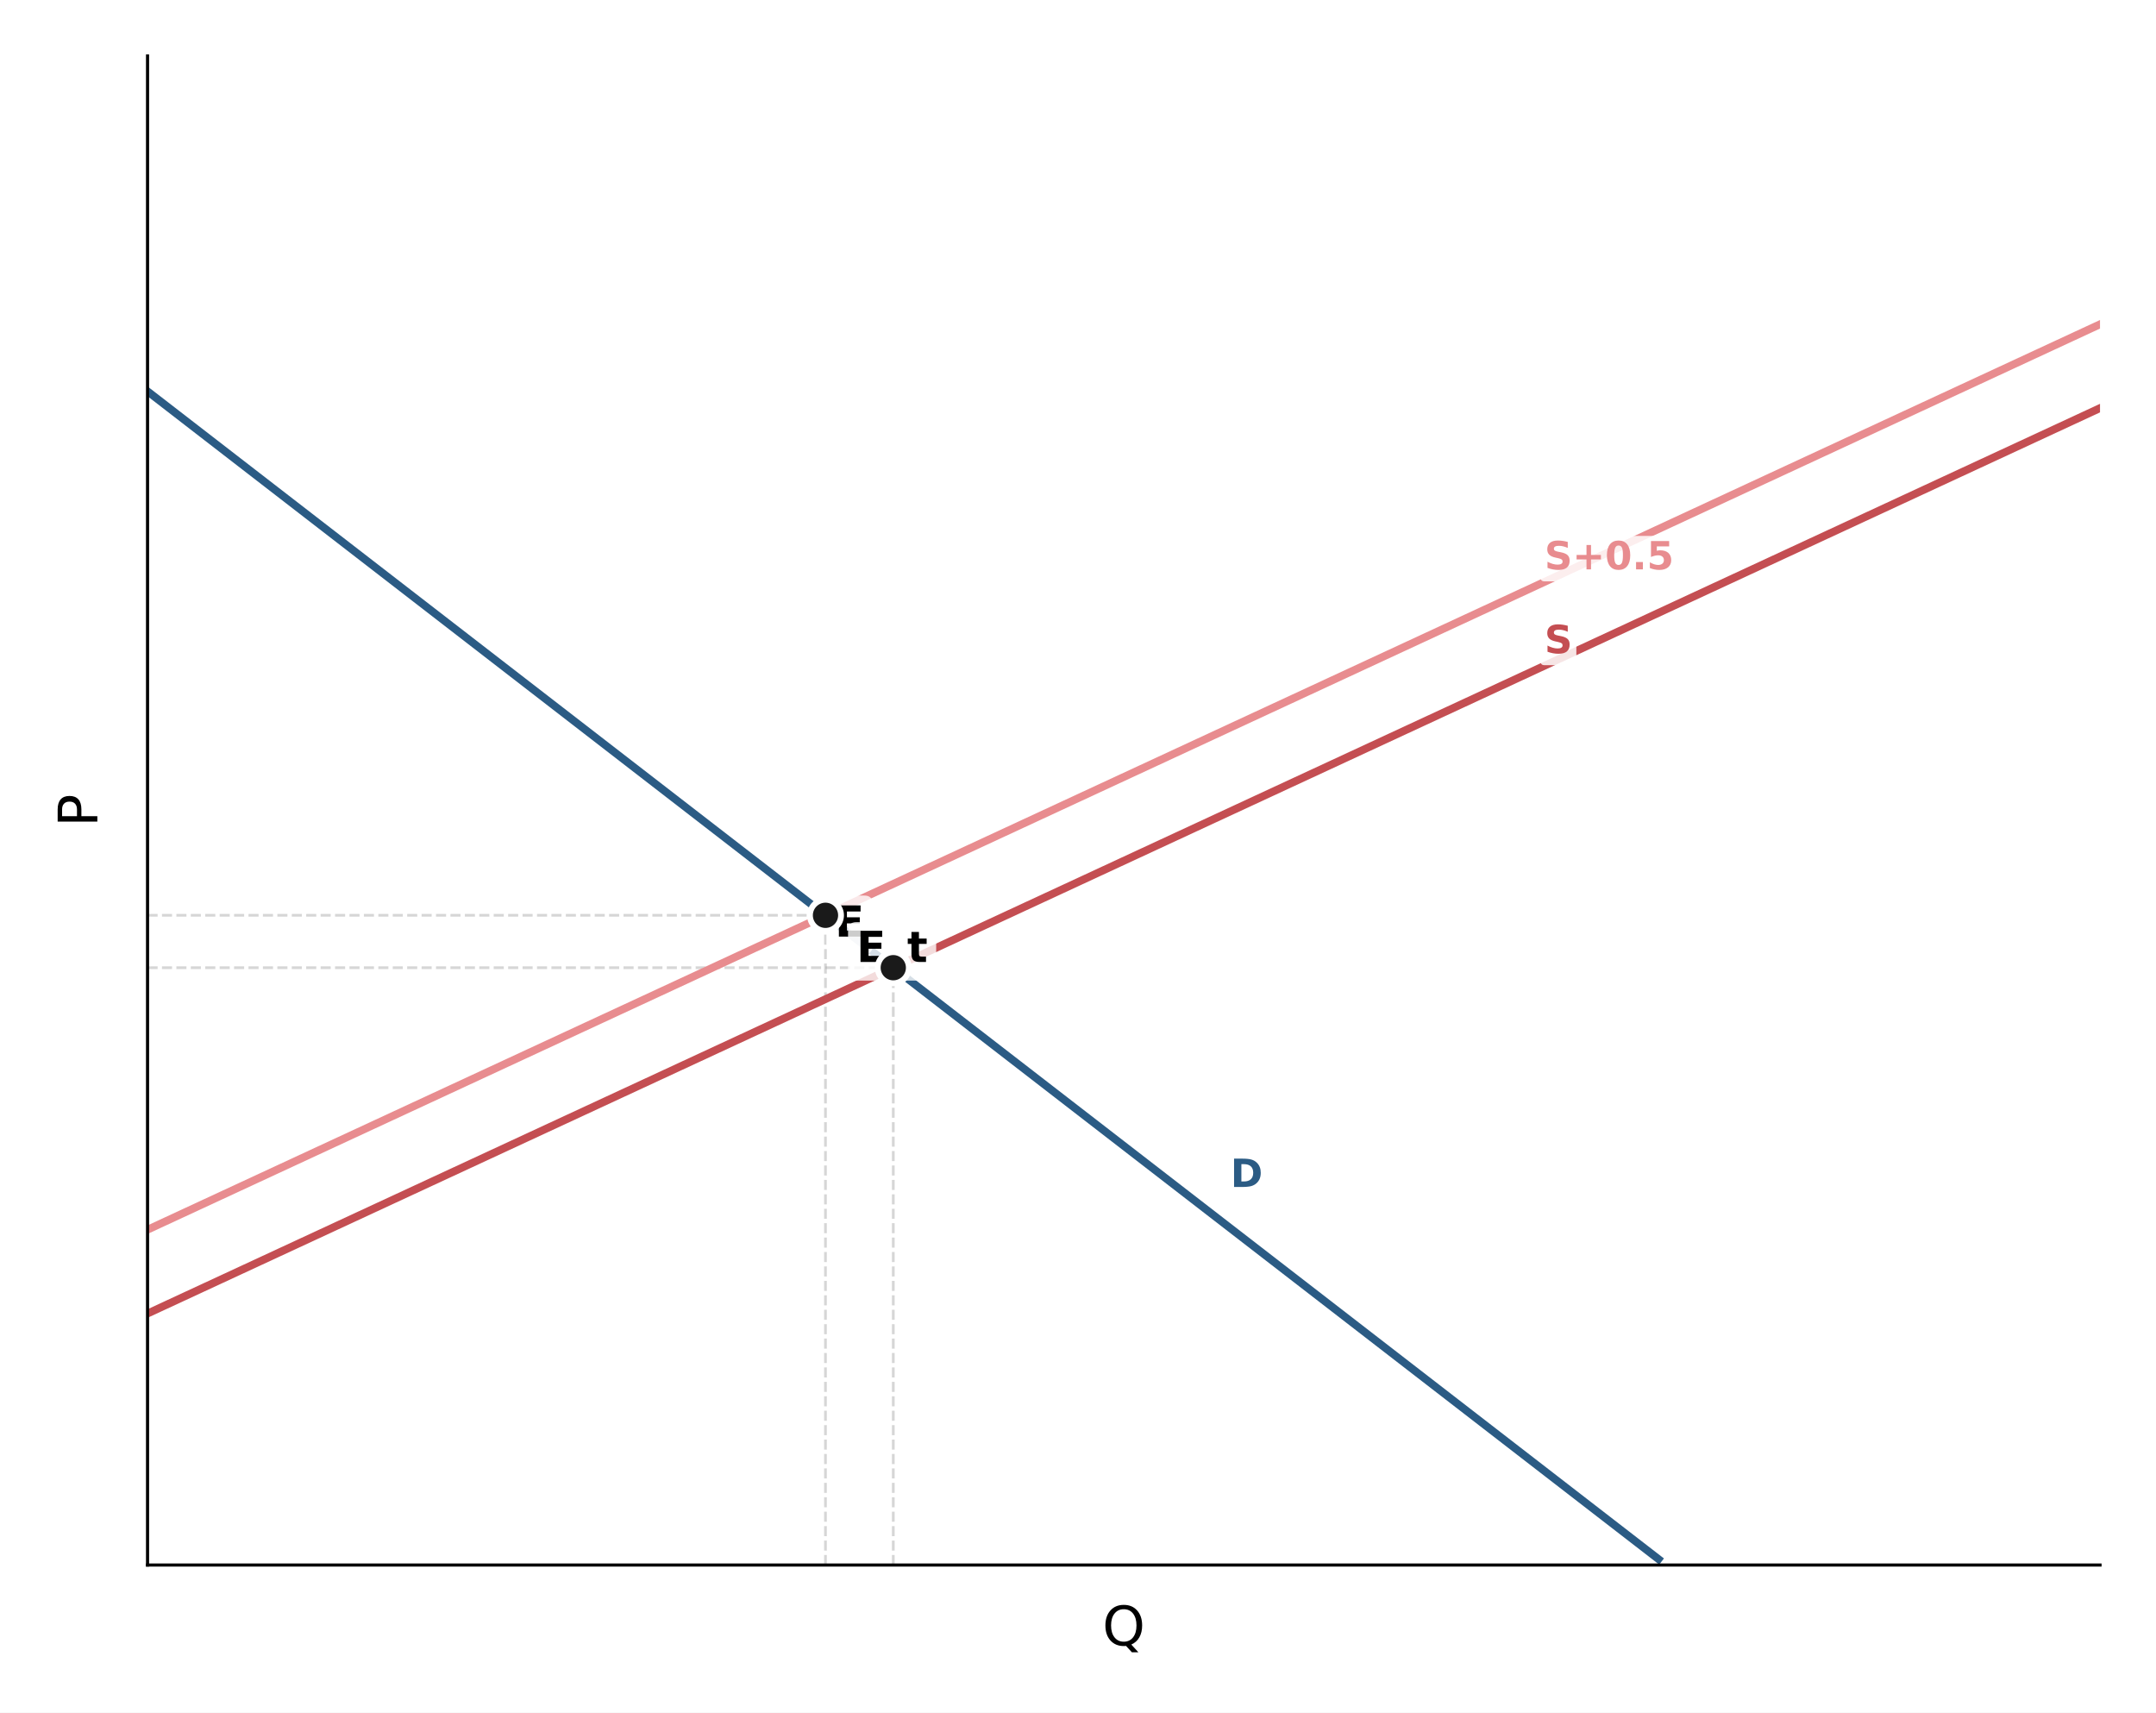
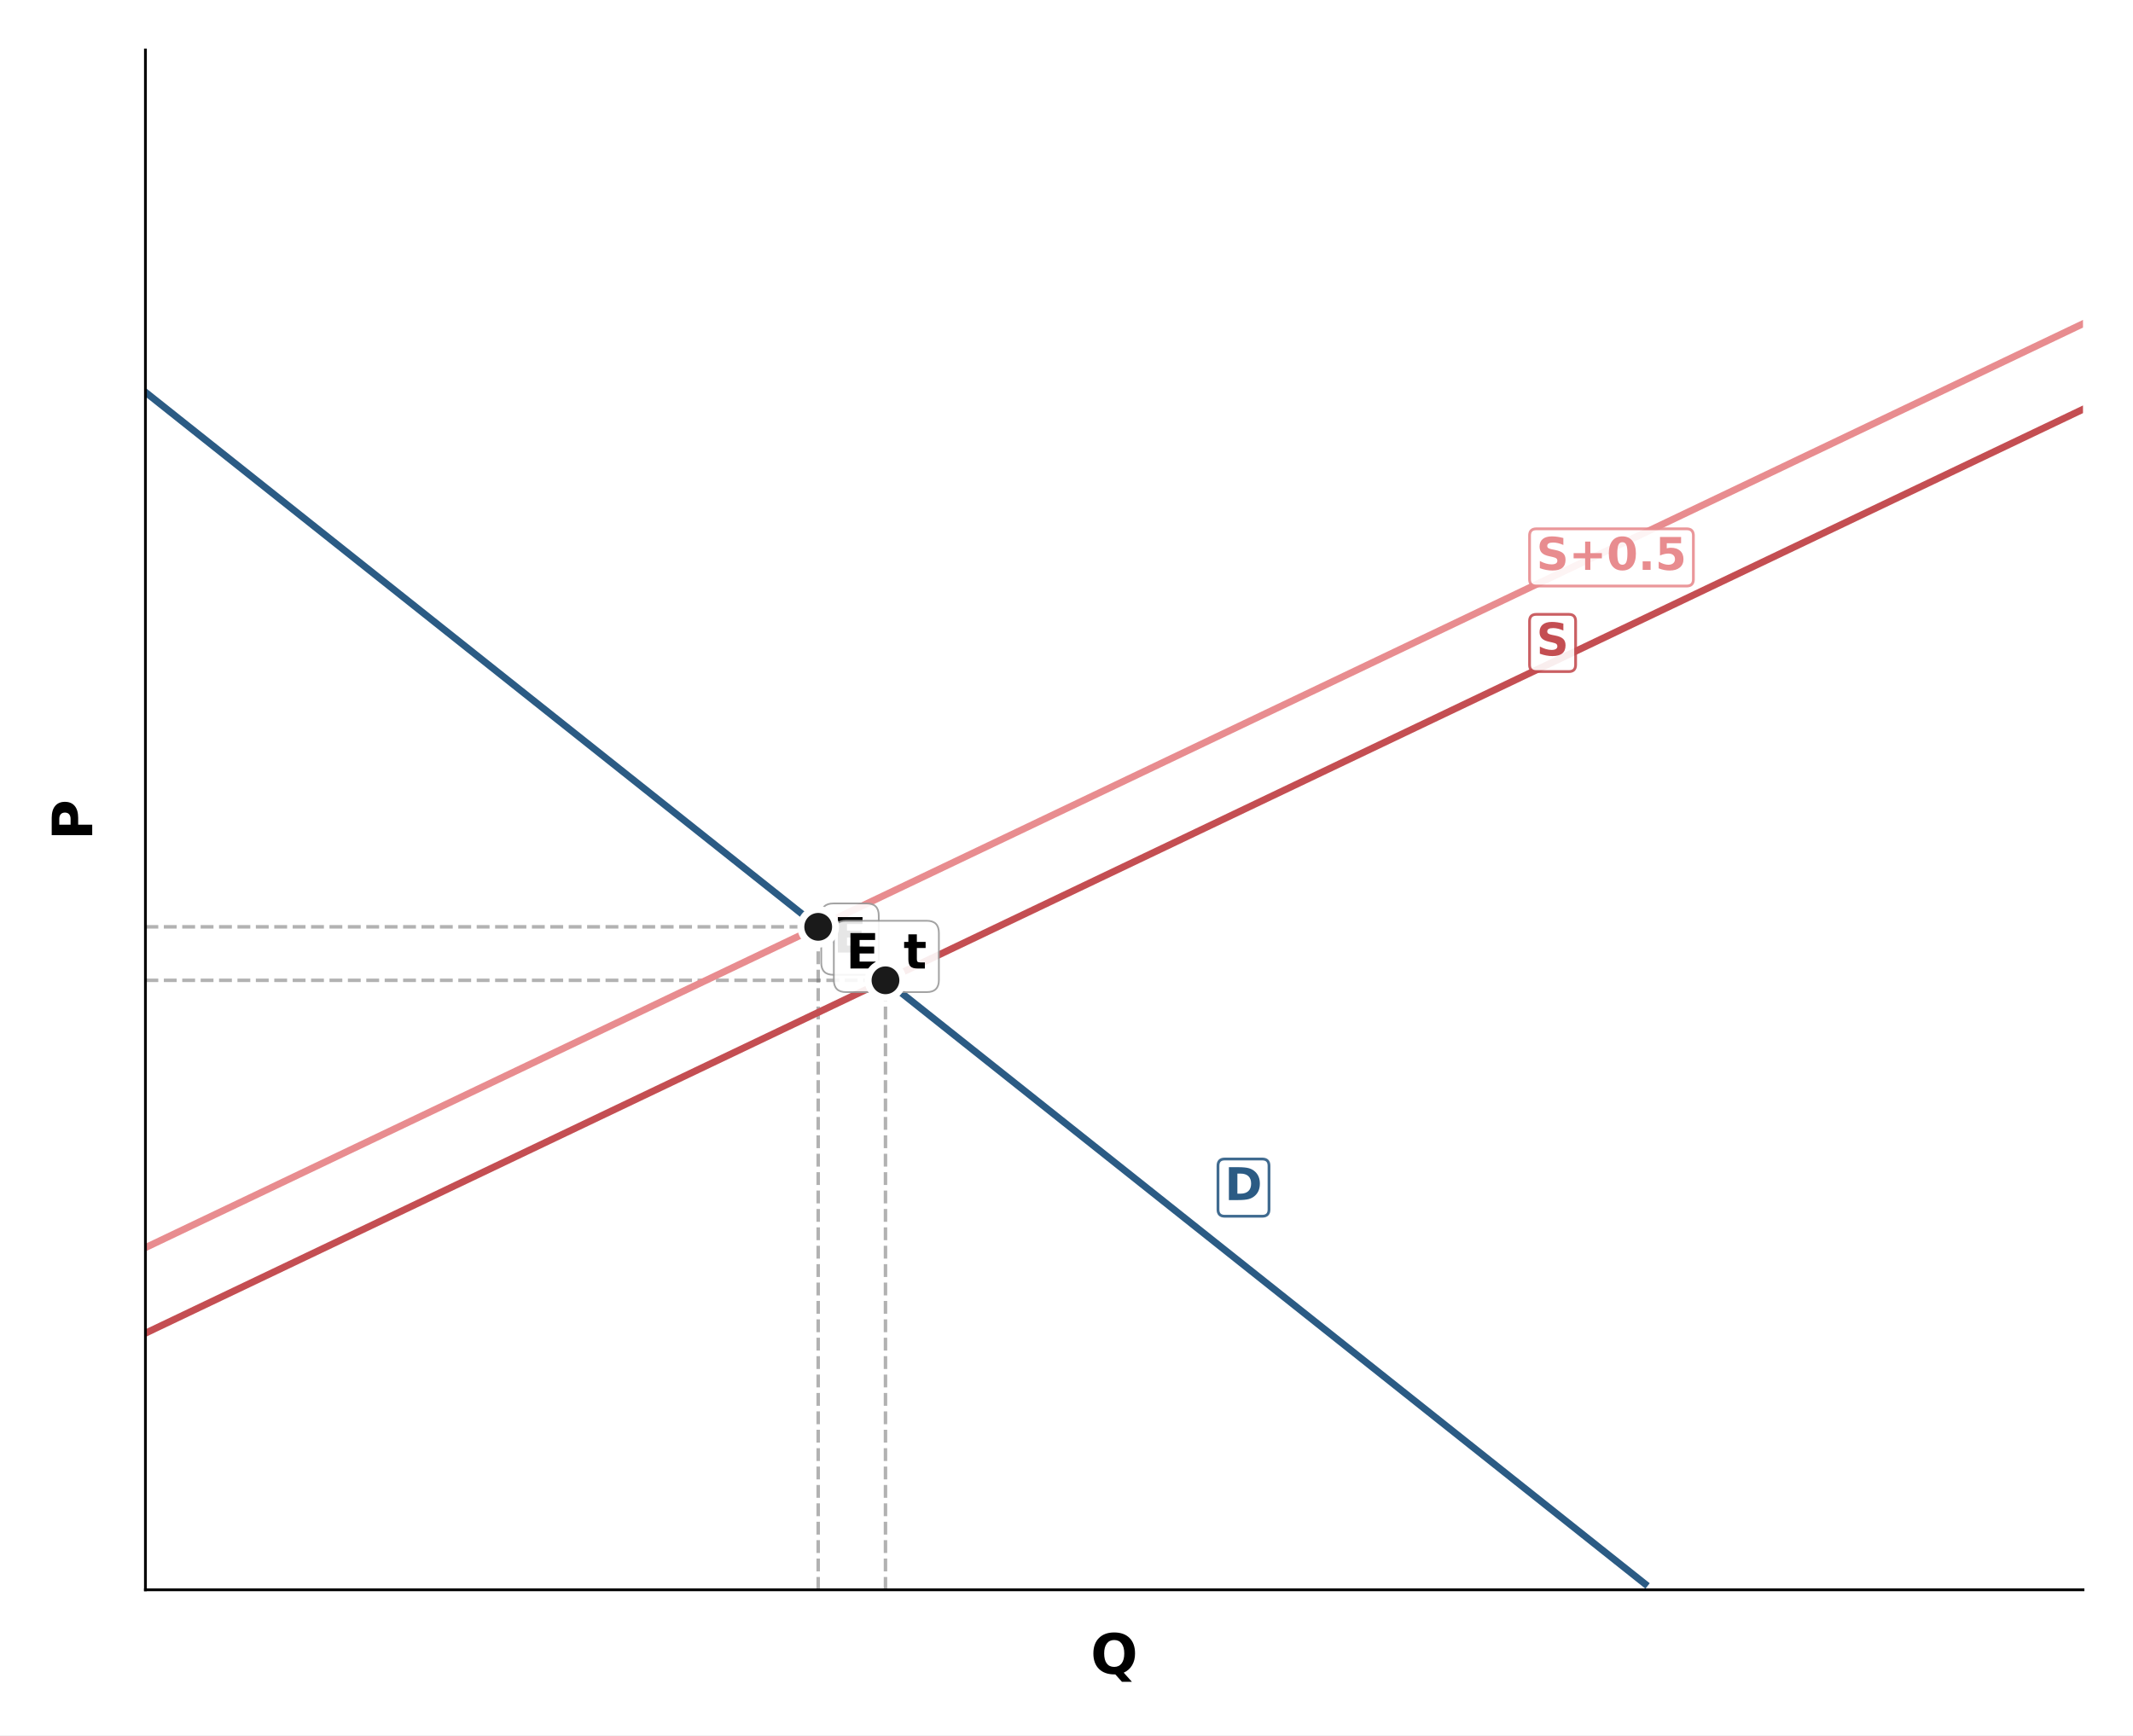
- <svg xmlns="http://www.w3.org/2000/svg" xmlns:xlink="http://www.w3.org/1999/xlink" width="554.549pt" height="440.429pt" viewBox="0 0 554.549 440.429" version="1.1">
+ <svg xmlns="http://www.w3.org/2000/svg" xmlns:xlink="http://www.w3.org/1999/xlink" width="614.285pt" height="499.805pt" viewBox="0 0 614.285 499.805" version="1.1">
  <defs>
    <style type="text/css">*{stroke-linejoin: round; stroke-linecap: butt}</style>
  </defs>
  <g id="figure_1">
    <g id="patch_1">
-       <path d="M 0 440.429  L 554.549 440.429  L 554.549 0  L 0 0  z " style="fill: #ffffff" />
+       <path d="M 0 499.805  L 614.285 499.805  L 614.285 0  L 0 0  z " style="fill: #ffffff" />
    </g>
    <g id="axes_1">
      <g id="patch_2">
-         <path d="M 37.949 402.48  L 540.149 402.48  L 540.149 14.4  L 37.949 14.4  z " style="fill: #ffffff" />
+         <path d="M 41.885 457.92  L 599.885 457.92  L 599.885 14.4  L 41.885 14.4  z " style="fill: #ffffff" />
      </g>
      <g id="line2d_1">
-         <path d="M 229.762 402.48  L 229.762 248.865  " clip-path="url(#pb676e694bd)" style="fill: none; stroke-dasharray: 2.59,1.12; stroke-dashoffset: 0; stroke: #999999; stroke-opacity: 0.4; stroke-width: 0.7" />
+         <path d="M 255.01 457.92  L 255.01 282.36  " clip-path="url(#p69f4cf7c60)" style="fill: none; stroke-dasharray: 3.7,1.6; stroke-dashoffset: 0; stroke: #666666; stroke-opacity: 0.5" />
      </g>
      <g id="line2d_2">
-         <path d="M 37.949 248.865  L 229.762 248.865  " clip-path="url(#pb676e694bd)" style="fill: none; stroke-dasharray: 2.59,1.12; stroke-dashoffset: 0; stroke: #999999; stroke-opacity: 0.4; stroke-width: 0.7" />
+         <path d="M 41.885 282.36  L 255.01 282.36  " clip-path="url(#p69f4cf7c60)" style="fill: none; stroke-dasharray: 3.7,1.6; stroke-dashoffset: 0; stroke: #666666; stroke-opacity: 0.5" />
      </g>
      <g id="line2d_3">
-         <path d="M 212.324 402.48  L 212.324 235.39  " clip-path="url(#pb676e694bd)" style="fill: none; stroke-dasharray: 2.59,1.12; stroke-dashoffset: 0; stroke: #999999; stroke-opacity: 0.4; stroke-width: 0.7" />
+         <path d="M 235.635 457.92  L 235.635 266.96  " clip-path="url(#p69f4cf7c60)" style="fill: none; stroke-dasharray: 3.7,1.6; stroke-dashoffset: 0; stroke: #666666; stroke-opacity: 0.5" />
      </g>
      <g id="line2d_4">
-         <path d="M 37.949 235.39  L 212.324 235.39  " clip-path="url(#pb676e694bd)" style="fill: none; stroke-dasharray: 2.59,1.12; stroke-dashoffset: 0; stroke: #999999; stroke-opacity: 0.4; stroke-width: 0.7" />
+         <path d="M 41.885 266.96  L 235.635 266.96  " clip-path="url(#p69f4cf7c60)" style="fill: none; stroke-dasharray: 3.7,1.6; stroke-dashoffset: 0; stroke: #666666; stroke-opacity: 0.5" />
      </g>
      <g id="matplotlib.axis_1">
        <g id="xtick_1" />
        <g id="xtick_2" />
        <g id="xtick_3" />
        <g id="xtick_4" />
        <g id="xtick_5" />
        <g id="xtick_6" />
        <g id="xtick_7" />
        <g id="xtick_8" />
        <g id="xtick_9" />
        <g id="xtick_10" />
        <g id="text_1">
-           <g transform="translate(283.5391 423.1178) scale(0.14 -0.14)">
+           <g transform="translate(314.0838 482.0775) scale(0.16 -0.16)">
            <defs>
-               <path id="DejaVuSans-51" d="M 2522 4238  Q 1834 4238 1429 3725  Q 1025 3213 1025 2328  Q 1025 1447 1429 934  Q 1834 422 2522 422  Q 3209 422 3611 934  Q 4013 1447 4013 2328  Q 4013 3213 3611 3725  Q 3209 4238 2522 4238  z M 3406 84  L 4238 -825  L 3475 -825  L 2784 -78  Q 2681 -84 2626 -87  Q 2572 -91 2522 -91  Q 1538 -91 948 567  Q 359 1225 359 2328  Q 359 3434 948 4092  Q 1538 4750 2522 4750  Q 3503 4750 4090 4092  Q 4678 3434 4678 2328  Q 4678 1516 4351 937  Q 4025 359 3406 84  z " transform="scale(0.015625)" />
+               <path id="DejaVuSans-Bold-51" d="M 2847 -84  L 2753 -84  Q 1600 -84 959 553  Q 319 1191 319 2328  Q 319 3463 958 4106  Q 1597 4750 2719 4750  Q 3853 4750 4486 4112  Q 5119 3475 5119 2328  Q 5119 1541 4783 972  Q 4447 403 3816 116  L 4756 -934  L 3609 -934  L 2847 -84  z M 2719 3878  Q 2169 3878 1866 3472  Q 1563 3066 1563 2328  Q 1563 1578 1859 1179  Q 2156 781 2719 781  Q 3272 781 3575 1187  Q 3878 1594 3878 2328  Q 3878 3066 3575 3472  Q 3272 3878 2719 3878  z " transform="scale(0.015625)" />
            </defs>
-             <use xlink:href="#DejaVuSans-51" />
+             <use xlink:href="#DejaVuSans-Bold-51" />
          </g>
        </g>
      </g>
      <g id="matplotlib.axis_2">
        <g id="ytick_1" />
        <g id="ytick_2" />
        <g id="ytick_3" />
        <g id="ytick_4" />
        <g id="ytick_5" />
        <g id="ytick_6" />
        <g id="ytick_7" />
        <g id="ytick_8" />
        <g id="ytick_9" />
        <g id="ytick_10" />
        <g id="text_2">
-           <g transform="translate(25.03781 212.6608) rotate(-90) scale(0.14 -0.14)">
+           <g transform="translate(26.5575 242.0238) rotate(-90) scale(0.16 -0.16)">
            <defs>
-               <path id="DejaVuSans-50" d="M 1259 4147  L 1259 2394  L 2053 2394  Q 2494 2394 2734 2622  Q 2975 2850 2975 3272  Q 2975 3691 2734 3919  Q 2494 4147 2053 4147  L 1259 4147  z M 628 4666  L 2053 4666  Q 2838 4666 3239 4311  Q 3641 3956 3641 3272  Q 3641 2581 3239 2228  Q 2838 1875 2053 1875  L 1259 1875  L 1259 0  L 628 0  L 628 4666  z " transform="scale(0.015625)" />
+               <path id="DejaVuSans-Bold-50" d="M 588 4666  L 2584 4666  Q 3475 4666 3951 4270  Q 4428 3875 4428 3144  Q 4428 2409 3951 2014  Q 3475 1619 2584 1619  L 1791 1619  L 1791 0  L 588 0  L 588 4666  z M 1791 3794  L 1791 2491  L 2456 2491  Q 2806 2491 2997 2661  Q 3188 2831 3188 3144  Q 3188 3456 2997 3625  Q 2806 3794 2456 3794  L 1791 3794  z " transform="scale(0.015625)" />
            </defs>
-             <use xlink:href="#DejaVuSans-50" />
+             <use xlink:href="#DejaVuSans-Bold-50" />
          </g>
        </g>
      </g>
      <g id="line2d_5">
-         <path d="M 37.949 100.64  L 426.587 400.963  L 426.587 400.963  " clip-path="url(#pb676e694bd)" style="fill: none; stroke: #2b5b84; stroke-width: 2; stroke-linecap: square" />
+         <path d="M 41.885 112.96  L 473.704 456.187  L 473.704 456.187  " clip-path="url(#p69f4cf7c60)" style="fill: none; stroke: #2b5b84; stroke-width: 2; stroke-linecap: square" />
      </g>
      <g id="line2d_6">
-         <path d="M 37.949 337.8  L 540.149 104.952  L 540.149 104.952  " clip-path="url(#pb676e694bd)" style="fill: none; stroke: #c44e52; stroke-width: 2; stroke-linecap: square" />
+         <path d="M 41.885 384  L 599.885 117.888  L 599.885 117.888  " clip-path="url(#p69f4cf7c60)" style="fill: none; stroke: #c44e52; stroke-width: 2; stroke-linecap: square" />
      </g>
      <g id="line2d_7">
-         <path d="M 37.949 316.24  L 540.149 83.392  L 540.149 83.392  " clip-path="url(#pb676e694bd)" style="fill: none; stroke: #e88c8f; stroke-width: 2; stroke-linecap: square" />
+         <path d="M 41.885 359.36  L 599.885 93.248  L 599.885 93.248  " clip-path="url(#p69f4cf7c60)" style="fill: none; stroke: #e88c8f; stroke-width: 2; stroke-linecap: square" />
      </g>
      <g id="patch_3">
-         <path d="M 37.949 402.48  L 37.949 14.4  " style="fill: none; stroke: #000000; stroke-width: 0.8; stroke-linejoin: miter; stroke-linecap: square" />
+         <path d="M 41.885 457.92  L 41.885 14.4  " style="fill: none; stroke: #000000; stroke-width: 0.8; stroke-linejoin: miter; stroke-linecap: square" />
      </g>
      <g id="patch_4">
-         <path d="M 37.949 402.48  L 540.149 402.48  " style="fill: none; stroke: #000000; stroke-width: 0.8; stroke-linejoin: miter; stroke-linecap: square" />
+         <path d="M 41.885 457.92  L 599.885 457.92  " style="fill: none; stroke: #000000; stroke-width: 0.8; stroke-linejoin: miter; stroke-linecap: square" />
      </g>
      <g id="text_3">
        <g id="patch_5">
-           <path d="M 316.5 308.336  L 324.802 308.336  Q 325.802 308.336 325.802 307.336  L 325.802 297.658  Q 325.802 296.658 324.802 296.658  L 316.5 296.658  Q 315.5 296.658 315.5 297.658  L 315.5 307.336  Q 315.5 308.336 316.5 308.336  z " style="fill: #ffffff; opacity: 0.85" />
+           <path d="M 352.719 350.318  L 363.511 350.318  Q 365.461 350.318 365.461 348.368  L 365.461 335.786  Q 365.461 333.836 363.511 333.836  L 352.719 333.836  Q 350.769 333.836 350.769 335.786  L 350.769 348.368  Q 350.769 350.318 352.719 350.318  z " style="fill: #ffffff; opacity: 0.9; stroke: #2b5b84; stroke-width: 0.8; stroke-linejoin: miter" />
        </g>
-         <g style="fill: #2b5b84" transform="translate(316.5001 305.2563) scale(0.1 -0.1)">
+         <g style="fill: #2b5b84" transform="translate(352.7192 345.6643) scale(0.13 -0.13)">
          <defs>
            <path id="DejaVuSans-Bold-44" d="M 1791 3756  L 1791 909  L 2222 909  Q 2959 909 3348 1275  Q 3738 1641 3738 2338  Q 3738 3031 3350 3393  Q 2963 3756 2222 3756  L 1791 3756  z M 588 4666  L 1856 4666  Q 2919 4666 3439 4514  Q 3959 4363 4331 4000  Q 4659 3684 4818 3271  Q 4978 2859 4978 2338  Q 4978 1809 4818 1395  Q 4659 981 4331 666  Q 3956 303 3431 151  Q 2906 0 1856 0  L 588 0  L 588 4666  z " transform="scale(0.015625)" />
          </defs>
          <use xlink:href="#DejaVuSans-Bold-44" />
        </g>
      </g>
      <g id="text_4">
        <g id="patch_6">
-           <path d="M 397.256 171.067  L 404.457 171.067  Q 405.457 171.067 405.457 170.067  L 405.457 160.389  Q 405.457 159.389 404.457 159.389  L 397.256 159.389  Q 396.256 159.389 396.256 160.389  L 396.256 170.067  Q 396.256 171.067 397.256 171.067  z " style="fill: #ffffff; opacity: 0.85" />
+           <path d="M 442.448 193.439  L 451.81 193.439  Q 453.76 193.439 453.76 191.489  L 453.76 178.908  Q 453.76 176.958 451.81 176.958  L 442.448 176.958  Q 440.498 176.958 440.498 178.908  L 440.498 191.489  Q 440.498 193.439 442.448 193.439  z " style="fill: #ffffff; opacity: 0.9; stroke: #c44e52; stroke-width: 0.8; stroke-linejoin: miter" />
        </g>
-         <g style="fill: #c44e52" transform="translate(397.2559 167.9873) scale(0.1 -0.1)">
+         <g style="fill: #c44e52" transform="translate(442.4478 188.7855) scale(0.13 -0.13)">
          <defs>
            <path id="DejaVuSans-Bold-53" d="M 3834 4519  L 3834 3531  Q 3450 3703 3084 3790  Q 2719 3878 2394 3878  Q 1963 3878 1756 3759  Q 1550 3641 1550 3391  Q 1550 3203 1689 3098  Q 1828 2994 2194 2919  L 2706 2816  Q 3484 2659 3812 2340  Q 4141 2022 4141 1434  Q 4141 663 3683 286  Q 3225 -91 2284 -91  Q 1841 -91 1394 -6  Q 947 78 500 244  L 500 1259  Q 947 1022 1364 901  Q 1781 781 2169 781  Q 2563 781 2772 912  Q 2981 1044 2981 1288  Q 2981 1506 2839 1625  Q 2697 1744 2272 1838  L 1806 1941  Q 1106 2091 782 2419  Q 459 2747 459 3303  Q 459 4000 909 4375  Q 1359 4750 2203 4750  Q 2588 4750 2994 4692  Q 3400 4634 3834 4519  z " transform="scale(0.015625)" />
          </defs>
          <use xlink:href="#DejaVuSans-Bold-53" />
        </g>
      </g>
      <g id="text_5">
        <g id="patch_7">
-           <path d="M 397.256 149.507  L 430.551 149.507  Q 431.551 149.507 431.551 148.507  L 431.551 138.829  Q 431.551 137.829 430.551 137.829  L 397.256 137.829  Q 396.256 137.829 396.256 138.829  L 396.256 148.507  Q 396.256 149.507 397.256 149.507  z " style="fill: #ffffff; opacity: 0.85" />
+           <path d="M 442.448 168.799  L 485.732 168.799  Q 487.682 168.799 487.682 166.849  L 487.682 154.268  Q 487.682 152.318 485.732 152.318  L 442.448 152.318  Q 440.498 152.318 440.498 154.268  L 440.498 166.849  Q 440.498 168.799 442.448 168.799  z " style="fill: #ffffff; opacity: 0.9; stroke: #e88c8f; stroke-width: 0.8; stroke-linejoin: miter" />
        </g>
-         <g style="fill: #e88c8f" transform="translate(397.2559 146.4273) scale(0.1 -0.1)">
+         <g style="fill: #e88c8f" transform="translate(442.4478 164.1455) scale(0.13 -0.13)">
          <defs>
            <path id="DejaVuSans-Bold-2b" d="M 3053 4013  L 3053 2375  L 4684 2375  L 4684 1638  L 3053 1638  L 3053 0  L 2309 0  L 2309 1638  L 678 1638  L 678 2375  L 2309 2375  L 2309 4013  L 3053 4013  z " transform="scale(0.015625)" />
            <path id="DejaVuSans-Bold-30" d="M 2944 2338  Q 2944 3213 2780 3570  Q 2616 3928 2228 3928  Q 1841 3928 1675 3570  Q 1509 3213 1509 2338  Q 1509 1453 1675 1090  Q 1841 728 2228 728  Q 2613 728 2778 1090  Q 2944 1453 2944 2338  z M 4147 2328  Q 4147 1169 3647 539  Q 3147 -91 2228 -91  Q 1306 -91 806 539  Q 306 1169 306 2328  Q 306 3491 806 4120  Q 1306 4750 2228 4750  Q 3147 4750 3647 4120  Q 4147 3491 4147 2328  z " transform="scale(0.015625)" />
            <path id="DejaVuSans-Bold-2e" d="M 653 1209  L 1778 1209  L 1778 0  L 653 0  L 653 1209  z " transform="scale(0.015625)" />
            <path id="DejaVuSans-Bold-35" d="M 678 4666  L 3669 4666  L 3669 3781  L 1638 3781  L 1638 3059  Q 1775 3097 1914 3117  Q 2053 3138 2203 3138  Q 3056 3138 3531 2711  Q 4006 2284 4006 1522  Q 4006 766 3489 337  Q 2972 -91 2053 -91  Q 1656 -91 1267 -14  Q 878 63 494 219  L 494 1166  Q 875 947 1217 837  Q 1559 728 1863 728  Q 2300 728 2551 942  Q 2803 1156 2803 1522  Q 2803 1891 2551 2103  Q 2300 2316 1863 2316  Q 1603 2316 1309 2248  Q 1016 2181 678 2041  L 678 4666  z " transform="scale(0.015625)" />
          </defs>
          <use xlink:href="#DejaVuSans-Bold-53" />
          <use xlink:href="#DejaVuSans-Bold-2b" x="72.021" />
          <use xlink:href="#DejaVuSans-Bold-30" x="155.811" />
          <use xlink:href="#DejaVuSans-Bold-2e" x="225.391" />
          <use xlink:href="#DejaVuSans-Bold-35" x="263.379" />
        </g>
      </g>
      <g id="text_6">
        <g id="patch_8">
-           <path d="M 214.762 245.353  L 222.276 245.353  Q 224.476 245.353 224.476 243.153  L 224.476 232.507  Q 224.476 230.307 222.276 230.307  L 214.762 230.307  Q 212.562 230.307 212.562 232.507  L 212.562 243.153  Q 212.562 245.353 214.762 245.353  z " style="fill: #ffffff; opacity: 0.8" />
+           <path d="M 240.01 280.772  L 249.574 280.772  Q 253.074 280.772 253.074 277.272  L 253.074 263.722  Q 253.074 260.222 249.574 260.222  L 240.01 260.222  Q 236.51 260.222 236.51 263.722  L 236.51 277.272  Q 236.51 280.772 240.01 280.772  z " style="fill: #ffffff; opacity: 0.9; stroke: #999999; stroke-width: 0.5; stroke-linejoin: miter" />
        </g>
-         <g transform="translate(214.7619 240.865) scale(0.11 -0.11)">
+         <g transform="translate(240.01 274.36) scale(0.14 -0.14)">
          <defs>
            <path id="DejaVuSans-Bold-45" d="M 588 4666  L 3834 4666  L 3834 3756  L 1791 3756  L 1791 2888  L 3713 2888  L 3713 1978  L 1791 1978  L 1791 909  L 3903 909  L 3903 0  L 588 0  L 588 4666  z " transform="scale(0.015625)" />
          </defs>
          <use xlink:href="#DejaVuSans-Bold-45" />
        </g>
      </g>
      <g id="text_7">
        <g id="patch_9">
-           <path d="M 220.324 252.184  L 238.596 252.184  Q 240.796 252.184 240.796 249.984  L 240.796 239.338  Q 240.796 237.138 238.596 237.138  L 220.324 237.138  Q 218.124 237.138 218.124 239.338  L 218.124 249.984  Q 218.124 252.184 220.324 252.184  z " style="fill: #ffffff; opacity: 0.8" />
+           <path d="M 243.635 285.761  L 266.89 285.761  Q 270.39 285.761 270.39 282.261  L 270.39 268.712  Q 270.39 265.212 266.89 265.212  L 243.635 265.212  Q 240.135 265.212 240.135 268.712  L 240.135 282.261  Q 240.135 285.761 243.635 285.761  z " style="fill: #ffffff; opacity: 0.9; stroke: #999999; stroke-width: 0.5; stroke-linejoin: miter" />
        </g>
-         <g transform="translate(220.3244 247.39) scale(0.11 -0.11)">
+         <g transform="translate(243.635 278.96) scale(0.14 -0.14)">
          <defs>
            <path id="DejaVuSans-Bold-5f" d="M 3200 -916  L 3200 -1509  L 0 -1509  L 0 -916  L 3200 -916  z " transform="scale(0.015625)" />
            <path id="DejaVuSans-Bold-74" d="M 1759 4494  L 1759 3500  L 2913 3500  L 2913 2700  L 1759 2700  L 1759 1216  Q 1759 972 1856 886  Q 1953 800 2241 800  L 2816 800  L 2816 0  L 1856 0  Q 1194 0 917 276  Q 641 553 641 1216  L 641 2700  L 84 2700  L 84 3500  L 641 3500  L 641 4494  L 1759 4494  z " transform="scale(0.015625)" />
          </defs>
          <use xlink:href="#DejaVuSans-Bold-45" />
          <use xlink:href="#DejaVuSans-Bold-5f" x="68.311" />
          <use xlink:href="#DejaVuSans-Bold-74" x="118.311" />
        </g>
      </g>
      <g id="line2d_8">
        <defs>
-           <path id="m91035f49f2" d="M 0 4  C 1.061 4 2.078 3.579 2.828 2.828  C 3.579 2.078 4 1.061 4 0  C 4 -1.061 3.579 -2.078 2.828 -2.828  C 2.078 -3.579 1.061 -4 0 -4  C -1.061 -4 -2.078 -3.579 -2.828 -2.828  C -3.579 -2.078 -4 -1.061 -4 0  C -4 1.061 -3.579 2.078 -2.828 2.828  C -2.078 3.579 -1.061 4 0 4  z " style="stroke: #ffffff; stroke-width: 1.5" />
+           <path id="mf6be2a12e8" d="M 0 5  C 1.326 5 2.598 4.473 3.536 3.536  C 4.473 2.598 5 1.326 5 0  C 5 -1.326 4.473 -2.598 3.536 -3.536  C 2.598 -4.473 1.326 -5 0 -5  C -1.326 -5 -2.598 -4.473 -3.536 -3.536  C -4.473 -2.598 -5 -1.326 -5 0  C -5 1.326 -4.473 2.598 -3.536 3.536  C -2.598 4.473 -1.326 5 0 5  z " style="stroke: #ffffff; stroke-width: 2" />
        </defs>
-         <g clip-path="url(#pb676e694bd)">
-           <use xlink:href="#m91035f49f2" x="229.762" y="248.865" style="fill: #1a1a1a; stroke: #ffffff; stroke-width: 1.5" />
+         <g clip-path="url(#p69f4cf7c60)">
+           <use xlink:href="#mf6be2a12e8" x="255.01" y="282.36" style="fill: #1a1a1a; stroke: #ffffff; stroke-width: 2" />
        </g>
      </g>
      <g id="line2d_9">
-         <g clip-path="url(#pb676e694bd)">
-           <use xlink:href="#m91035f49f2" x="212.324" y="235.39" style="fill: #1a1a1a; stroke: #ffffff; stroke-width: 1.5" />
+         <g clip-path="url(#p69f4cf7c60)">
+           <use xlink:href="#mf6be2a12e8" x="235.635" y="266.96" style="fill: #1a1a1a; stroke: #ffffff; stroke-width: 2" />
        </g>
      </g>
    </g>
  </g>
  <defs>
-     <clipPath id="pb676e694bd">
-       <rect x="37.949" y="14.4" width="502.2" height="388.08" />
+     <clipPath id="p69f4cf7c60">
+       <rect x="41.885" y="14.4" width="558" height="443.52" />
    </clipPath>
  </defs>
</svg>
